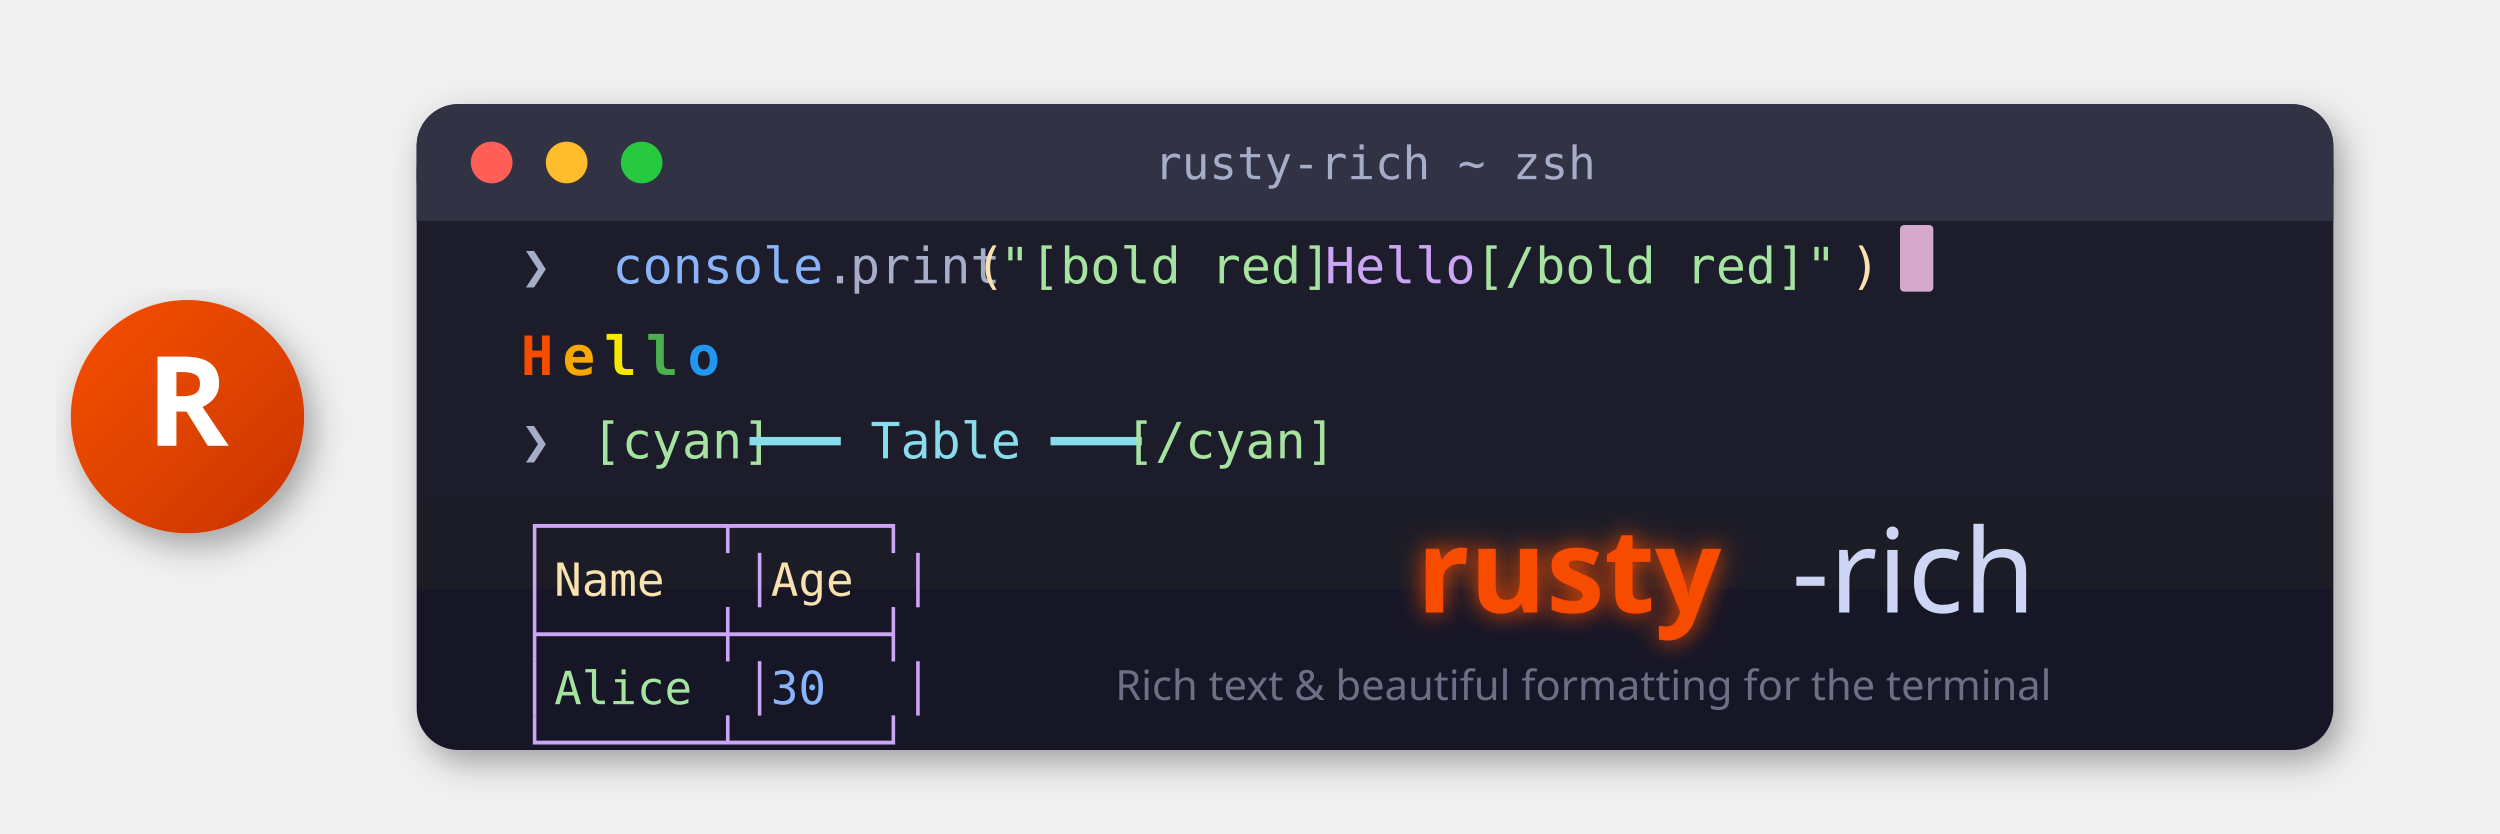
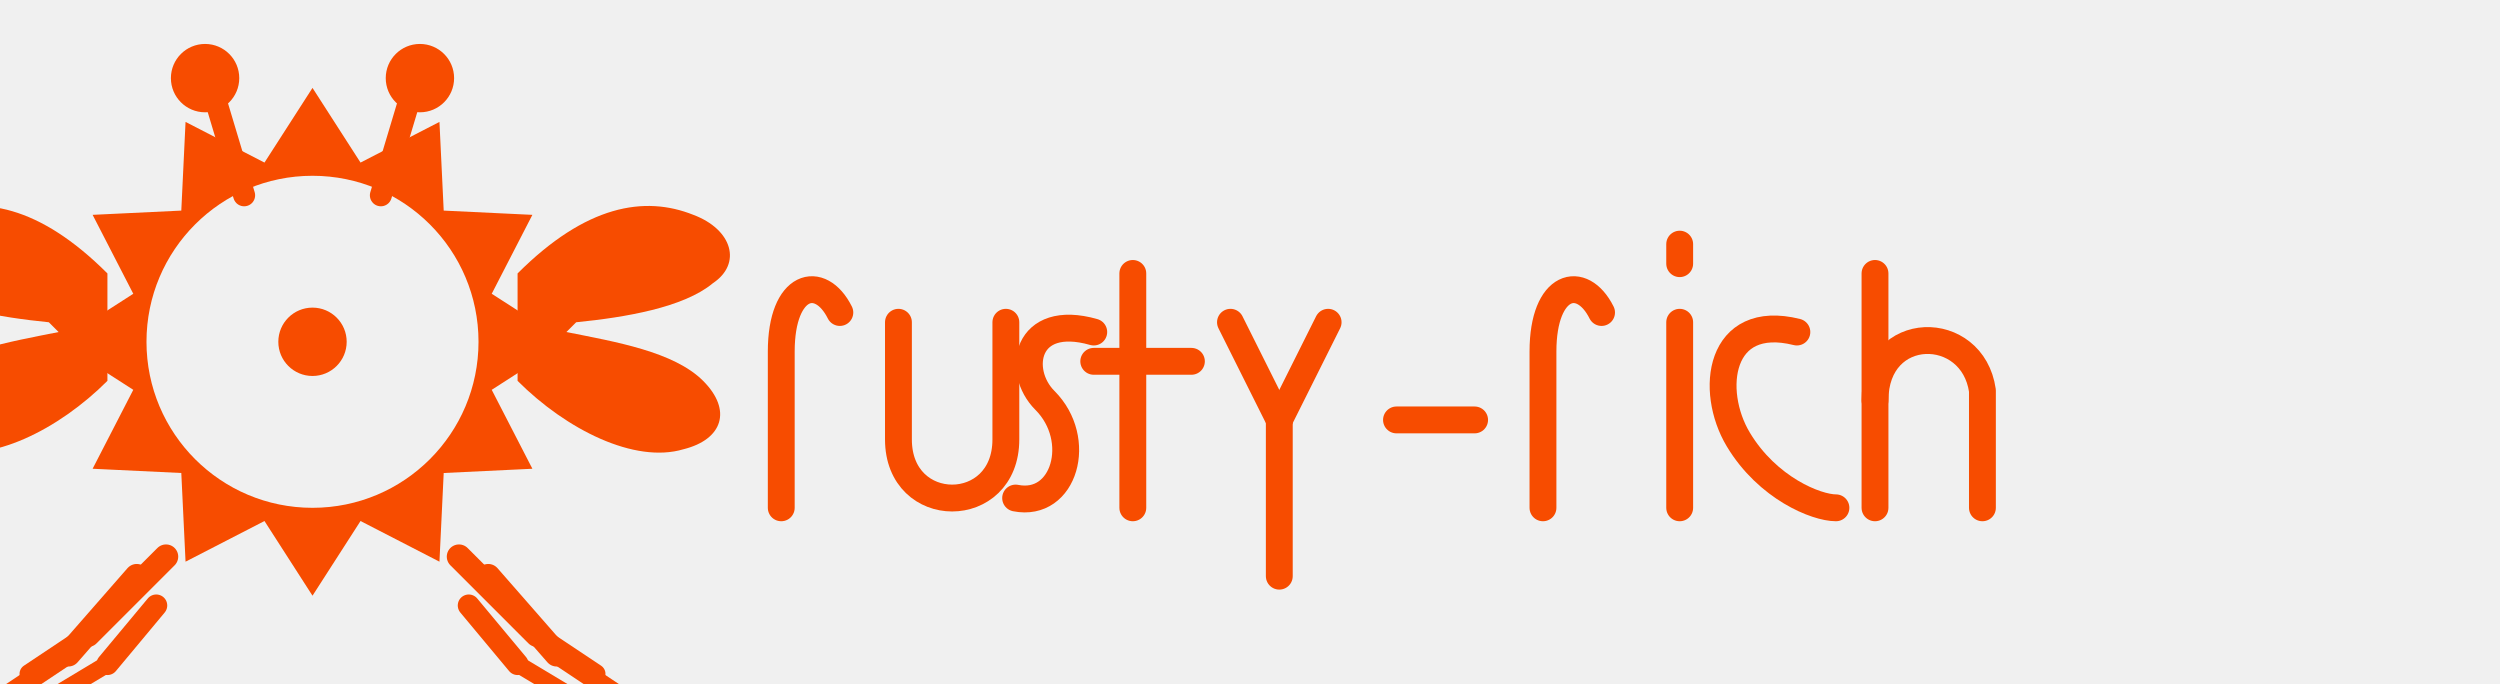
- <svg xmlns="http://www.w3.org/2000/svg" viewBox="0 0 600 200" width="600" height="200">
-   <defs>
-     <linearGradient id="rustGrad" x1="0%" y1="0%" x2="100%" y2="100%">
-       <stop offset="0%" style="stop-color:#F74C00" />
-       <stop offset="50%" style="stop-color:#E04400" />
-       <stop offset="100%" style="stop-color:#C83200" />
-     </linearGradient>
-     <linearGradient id="termGrad" x1="0%" y1="0%" x2="0%" y2="100%">
-       <stop offset="0%" style="stop-color:#1E1E2E" />
-       <stop offset="100%" style="stop-color:#181825" />
-     </linearGradient>
-     <linearGradient id="rainbow" x1="0%" y1="0%" x2="100%" y2="0%">
-       <stop offset="0%" style="stop-color:#F74C00" />
-       <stop offset="16%" style="stop-color:#F7A800" />
-       <stop offset="33%" style="stop-color:#F7E800" />
-       <stop offset="50%" style="stop-color:#4CAF50" />
-       <stop offset="66%" style="stop-color:#2196F3" />
-       <stop offset="83%" style="stop-color:#7C4DFF" />
-       <stop offset="100%" style="stop-color:#E91E63" />
-     </linearGradient>
-     <filter id="shadow" x="-10%" y="-10%" width="130%" height="130%">
-       <feDropShadow dx="2" dy="3" stdDeviation="4" flood-color="#00000055" />
-     </filter>
-     <filter id="glow" x="-20%" y="-20%" width="140%" height="140%">
-       <feGaussianBlur stdDeviation="3" result="blur" />
-       <feMerge>
-         <feMergeNode in="blur" />
-         <feMergeNode in="SourceGraphic" />
-       </feMerge>
-     </filter>
-   </defs>
-   <rect x="100" y="25" width="460" height="155" rx="10" ry="10" fill="url(#termGrad)" filter="url(#shadow)" />
-   <rect x="100" y="25" width="460" height="28" rx="10" ry="10" fill="#313244" />
-   <rect x="100" y="40" width="460" height="13" fill="#313244" />
-   <circle cx="118" cy="39" r="5" fill="#FF5F56" />
-   <circle cx="136" cy="39" r="5" fill="#FFBD2E" />
-   <circle cx="154" cy="39" r="5" fill="#27C93F" />
-   <text x="330" y="43" font-family="monospace" font-size="11" fill="#A6ADC8" text-anchor="middle">rusty-rich ~ zsh</text>
-   <text x="125" y="68" font-family="monospace" font-size="12" fill="#A6ADC8">❯</text>
-   <text x="142" y="68" font-family="monospace" font-size="12" fill="#A6ADC8"> </text>
-   <text x="147" y="68" font-family="monospace" font-size="12" fill="#89B4FA">console</text>
-   <text x="198" y="68" font-family="monospace" font-size="12" fill="#A6ADC8">.</text>
-   <text x="204" y="68" font-family="monospace" font-size="12" fill="#A6ADC8">print</text>
-   <text x="234" y="68" font-family="monospace" font-size="12" fill="#F9E2AF">(</text>
-   <text x="240" y="68" font-family="monospace" font-size="12" fill="#A6E3A1">"[bold red]</text>
-   <text x="318" y="68" font-family="monospace" font-size="12" fill="#CBA6F7">Hello</text>
-   <text x="354" y="68" font-family="monospace" font-size="12" fill="#A6E3A1"> [/bold red]"</text>
-   <text x="444" y="68" font-family="monospace" font-size="12" fill="#F9E2AF">)</text>
-   <rect x="456" y="54" width="8" height="16" rx="1" fill="#F5C2E7" opacity="0.85" />
-   <text x="125" y="90" font-family="monospace" font-size="13" font-weight="bold" fill="#F74C00">H</text>
-   <text x="135" y="90" font-family="monospace" font-size="13" font-weight="bold" fill="#F7A800">e</text>
-   <text x="145" y="90" font-family="monospace" font-size="13" font-weight="bold" fill="#F7E800">l</text>
-   <text x="155" y="90" font-family="monospace" font-size="13" font-weight="bold" fill="#4CAF50">l</text>
-   <text x="165" y="90" font-family="monospace" font-size="13" font-weight="bold" fill="#2196F3">o</text>
-   <text x="125" y="110" font-family="monospace" font-size="12" fill="#A6ADC8">❯</text>
-   <text x="142" y="110" font-family="monospace" font-size="12" fill="#A6E3A1">[cyan]</text>
-   <text x="180" y="110" font-family="monospace" font-size="12" fill="#89DCEB">━━━ Table ━━━</text>
-   <text x="270" y="110" font-family="monospace" font-size="12" fill="#A6E3A1">[/cyan]</text>
-   <text x="125" y="130" font-family="monospace" font-size="11" fill="#CBA6F7">┌──────┬─────┐</text>
-   <text x="125" y="143" font-family="monospace" font-size="11" fill="#CBA6F7">│</text>
-   <text x="133" y="143" font-family="monospace" font-size="11" fill="#F9E2AF"> Name </text>
-   <text x="179" y="143" font-family="monospace" font-size="11" fill="#CBA6F7">│</text>
-   <text x="185" y="143" font-family="monospace" font-size="11" fill="#F9E2AF"> Age </text>
-   <text x="217" y="143" font-family="monospace" font-size="11" fill="#CBA6F7">│</text>
-   <text x="125" y="156" font-family="monospace" font-size="11" fill="#CBA6F7">├──────┼─────┤</text>
-   <text x="125" y="169" font-family="monospace" font-size="11" fill="#CBA6F7">│</text>
-   <text x="133" y="169" font-family="monospace" font-size="11" fill="#A6E3A1">Alice</text>
-   <text x="179" y="169" font-family="monospace" font-size="11" fill="#CBA6F7">│</text>
-   <text x="185" y="169" font-family="monospace" font-size="11" fill="#89B4FA"> 30 </text>
-   <text x="217" y="169" font-family="monospace" font-size="11" fill="#CBA6F7">│</text>
-   <text x="125" y="182" font-family="monospace" font-size="11" fill="#CBA6F7">└──────┴─────┘</text>
-   <g transform="translate(45, 100)" filter="url(#shadow)">
-     <path d="M0,-28 C15.5,-28 28,-15.5 28,0 C28,15.5 15.5,28 0,28 C-15.5,28 -28,15.5 -28,0 C-28,-15.5 -15.5,-28 0,-28 Z" fill="url(#rustGrad)" />
-     <text x="0" y="7" font-family="sans-serif" font-size="30" font-weight="900" fill="#FFFFFF" text-anchor="middle">R</text>
+ <svg xmlns="http://www.w3.org/2000/svg" viewBox="0 0 512 140" preserveAspectRatio="xMidYMid meet" role="img" aria-labelledby="rusty-rich-title">
+   <path id="gear-body" fill="#F74C00" fill-rule="evenodd" d="     M 64.0,18.0 L 73.835,33.295 L 90.0,24.967 L 90.87,43.13     L 109.033,44.0 L 100.705,60.165 L 116.0,70.0 L 100.705,79.835     L 109.033,96.0 L 90.87,96.87 L 90.0,115.033 L 73.835,106.705     L 64.0,122.0 L 54.165,106.705 L 38.0,115.033 L 37.13,96.87     L 18.967,96.0 L 27.295,79.835 L 12.0,70.0 L 27.295,60.165     L 18.967,44.0 L 37.13,43.13 L 38.0,24.967 L 54.165,33.295 Z     M 64,36 A 34,34 0 1,0 64,104 A 34,34 0 1,0 64,36 Z   " />
+   <circle id="gear-hub" cx="64" cy="70" r="7" fill="#F74C00" />
+   <path id="claw-left" fill="#F74C00" d="     M 22,56     C 8,42 -4,40 -14,44     C -22,47 -24,54 -18,58     C -12,63 0,65 10,66     L 12,68     C 2,70 -10,72 -16,78     C -22,84 -20,90 -12,92     C -2,95 12,88 22,78     Z   " />
+   <path id="claw-right" fill="#F74C00" d="     M 106,56     C 120,42 132,40 142,44     C 150,47 152,54 146,58     C 140,63 128,65 118,66     L 116,68     C 126,70 138,72 144,78     C 150,84 148,90 140,92     C 130,95 116,88 106,78     Z   " />
+   <g id="eyes-and-legs" fill="none" stroke="#F74C00" stroke-linecap="round" stroke-linejoin="round">
+     <path stroke-width="4.5" d="M 50,40 L 44,20" />
+     <path stroke-width="4.5" d="M 78,40 L 84,20" />
+     <path stroke-width="5.0" d="M 34,114 L 18,130" />
+     <path stroke-width="4.0" d="M 18,130 L 6,138" />
+     <path stroke-width="5.0" d="M 28,118 L 14,134" />
+     <path stroke-width="4.0" d="M 14,134 L 2,142" />
+     <path stroke-width="4.5" d="M 32,124 L 22,136" />
+     <path stroke-width="3.5" d="M 22,136 L 12,142" />
+     <path stroke-width="5.0" d="M 94,114 L 110,130" />
+     <path stroke-width="4.0" d="M 110,130 L 122,138" />
+     <path stroke-width="5.0" d="M 100,118 L 114,134" />
+     <path stroke-width="4.0" d="M 114,134 L 126,142" />
+     <path stroke-width="4.5" d="M 96,124 L 106,136" />
+     <path stroke-width="3.5" d="M 106,136 L 116,142" />
  </g>
-   <text x="340" y="147" font-family="sans-serif" font-size="28" font-weight="800" fill="#F74C00" filter="url(#glow)">rusty</text>
-   <text x="430" y="147" font-family="sans-serif" font-size="28" font-weight="300" fill="#CDD6F4">-rich</text>
-   <text x="380" y="168" font-family="sans-serif" font-size="10" fill="#6C7086" text-anchor="middle">Rich text &amp; beautiful formatting for the terminal</text>
+   <circle id="eye-left" cx="42" cy="16" r="7" fill="#F74C00" />
+   <circle id="eye-right" cx="86" cy="16" r="7" fill="#F74C00" />
+   <g id="wordmark" fill="none" stroke="#F74C00" stroke-width="5.5" stroke-linecap="round" stroke-linejoin="round">
+     <path d="M 160,104 L 160,72 C 160,58 168,56 172,64" />
+     <path d="M 184,66 L 184,90 C 184,106 206,106 206,90 L 206,66" />
+     <path d="M 224,68 C 210,64 208,76 214,82 C 222,90 218,104 208,102" />
+     <path d="M 232,56 L 232,104" />
+     <path d="M 224,74 L 244,74" />
+     <path d="M 252,66 L 262,86" />
+     <path d="M 262,86 L 272,66" />
+     <path d="M 262,86 L 262,118" />
+     <path d="M 286,86 L 302,86" />
+     <path d="M 316,104 L 316,72 C 316,58 324,56 328,64" />
+     <path d="M 344,66 L 344,104" />
+     <path d="M 344,50 L 344,54" />
+     <path d="M 368,68 C 352,64 350,80 356,90 C 362,100 372,104 376,104" />
+     <path d="M 384,56 L 384,104" />
+     <path d="M 384,82 C 384,66 404,66 406,80 L 406,104" />
+   </g>
</svg>
